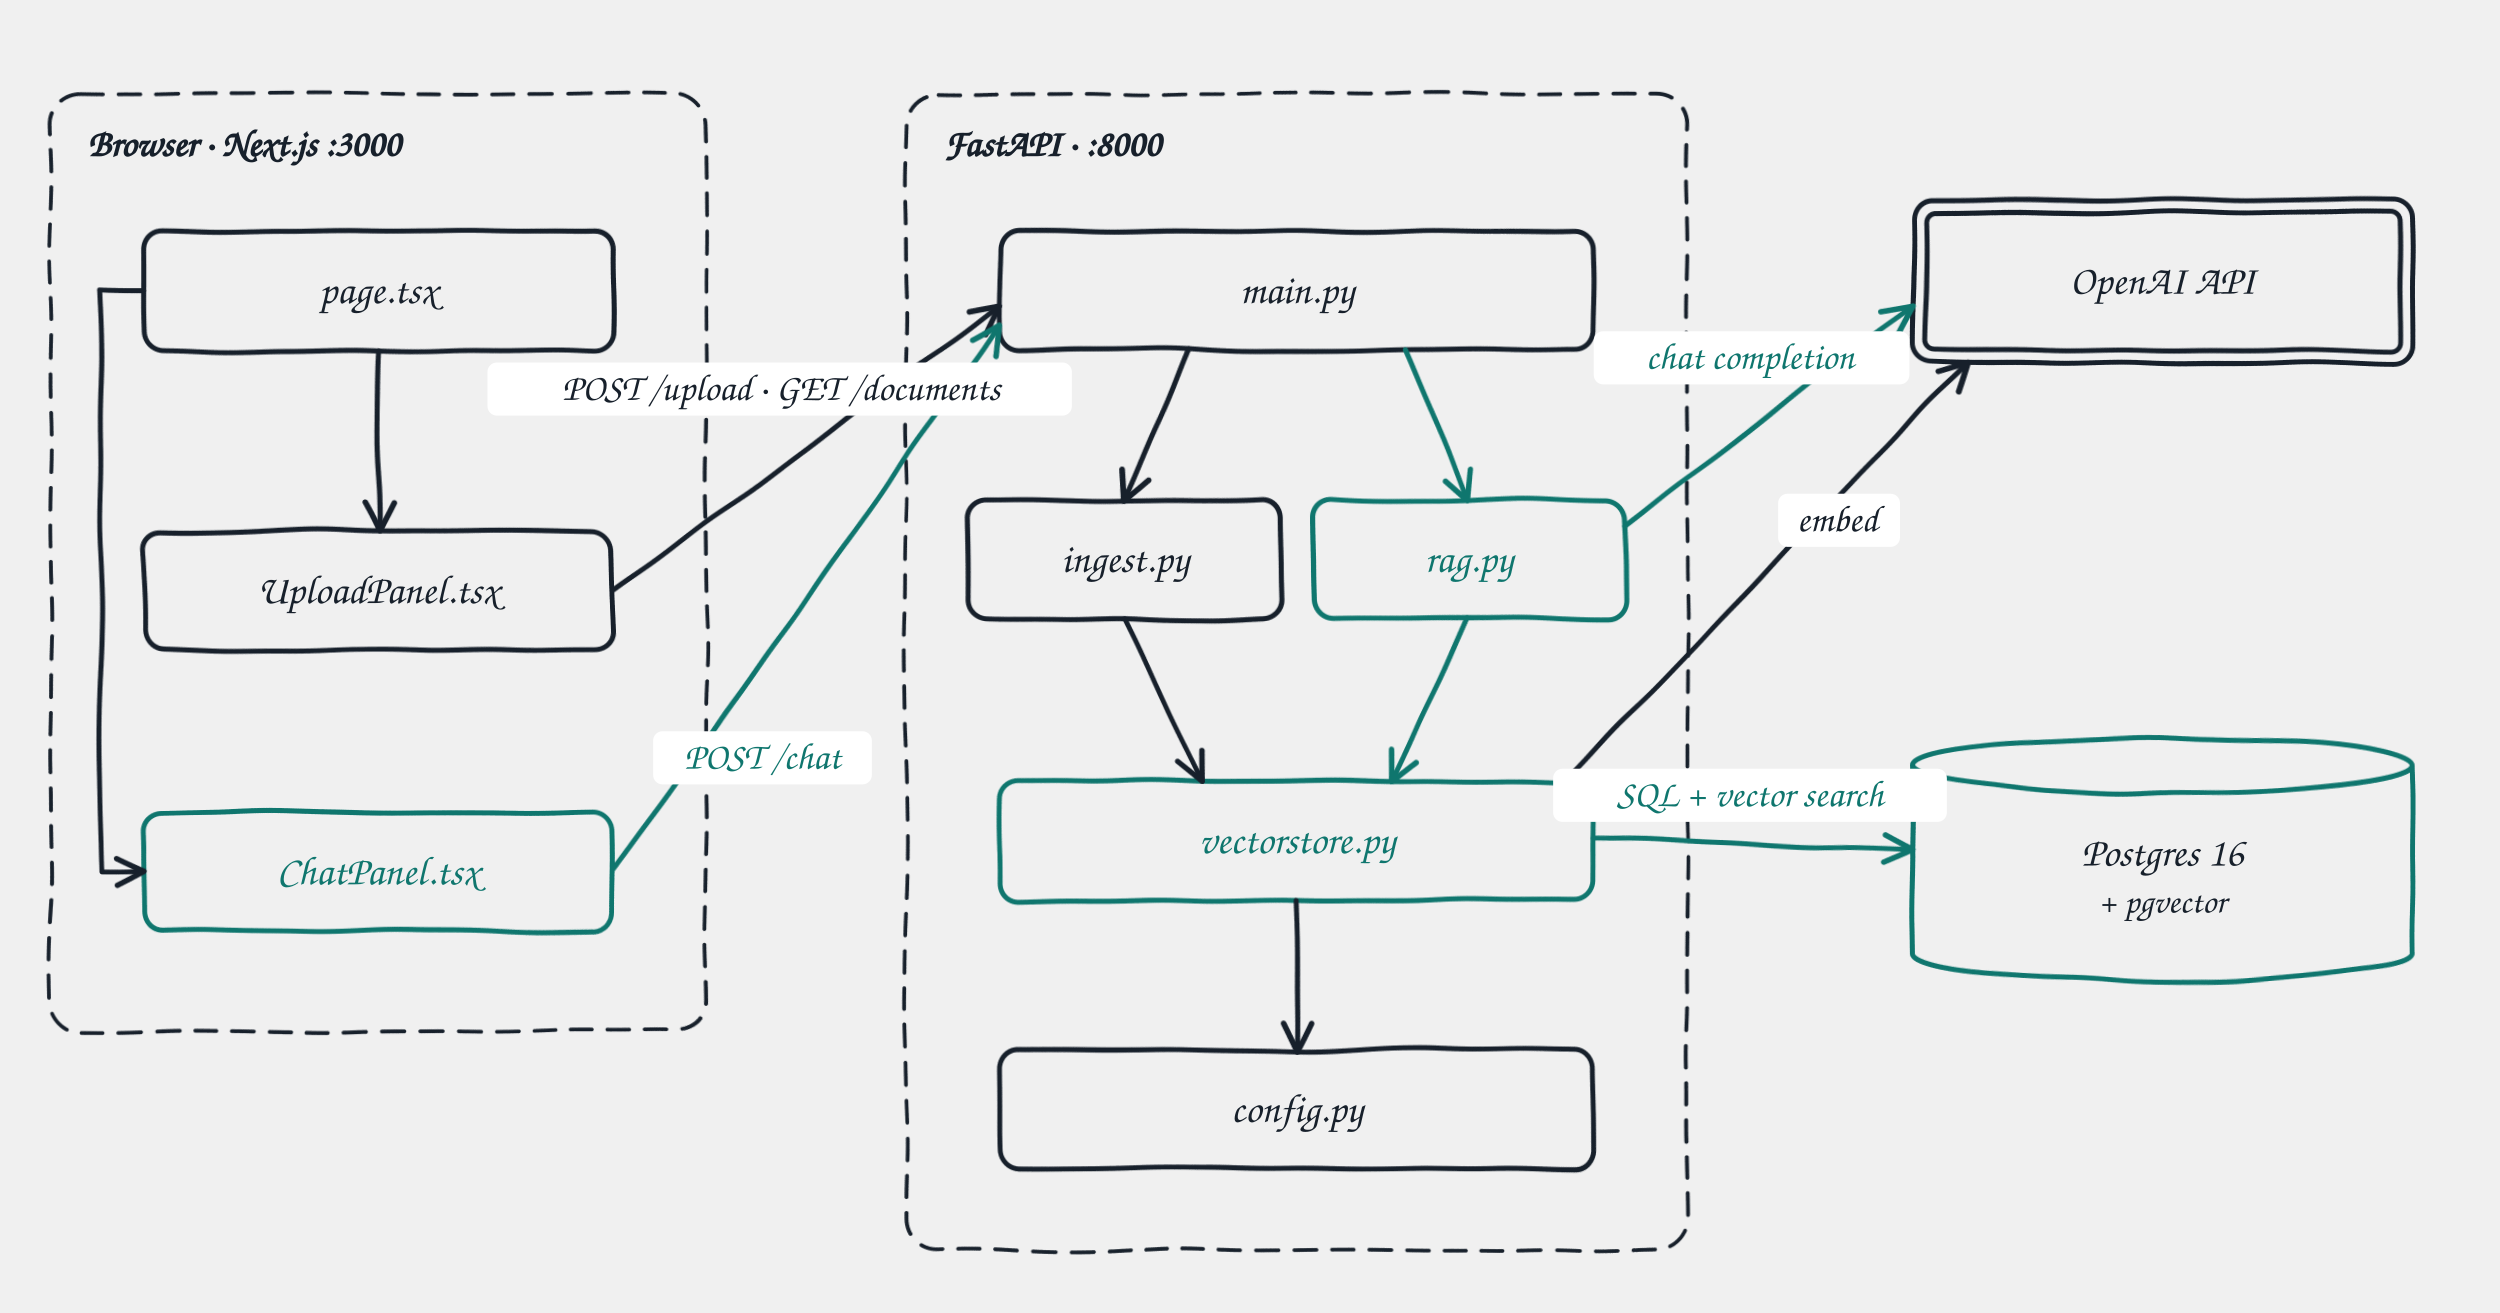
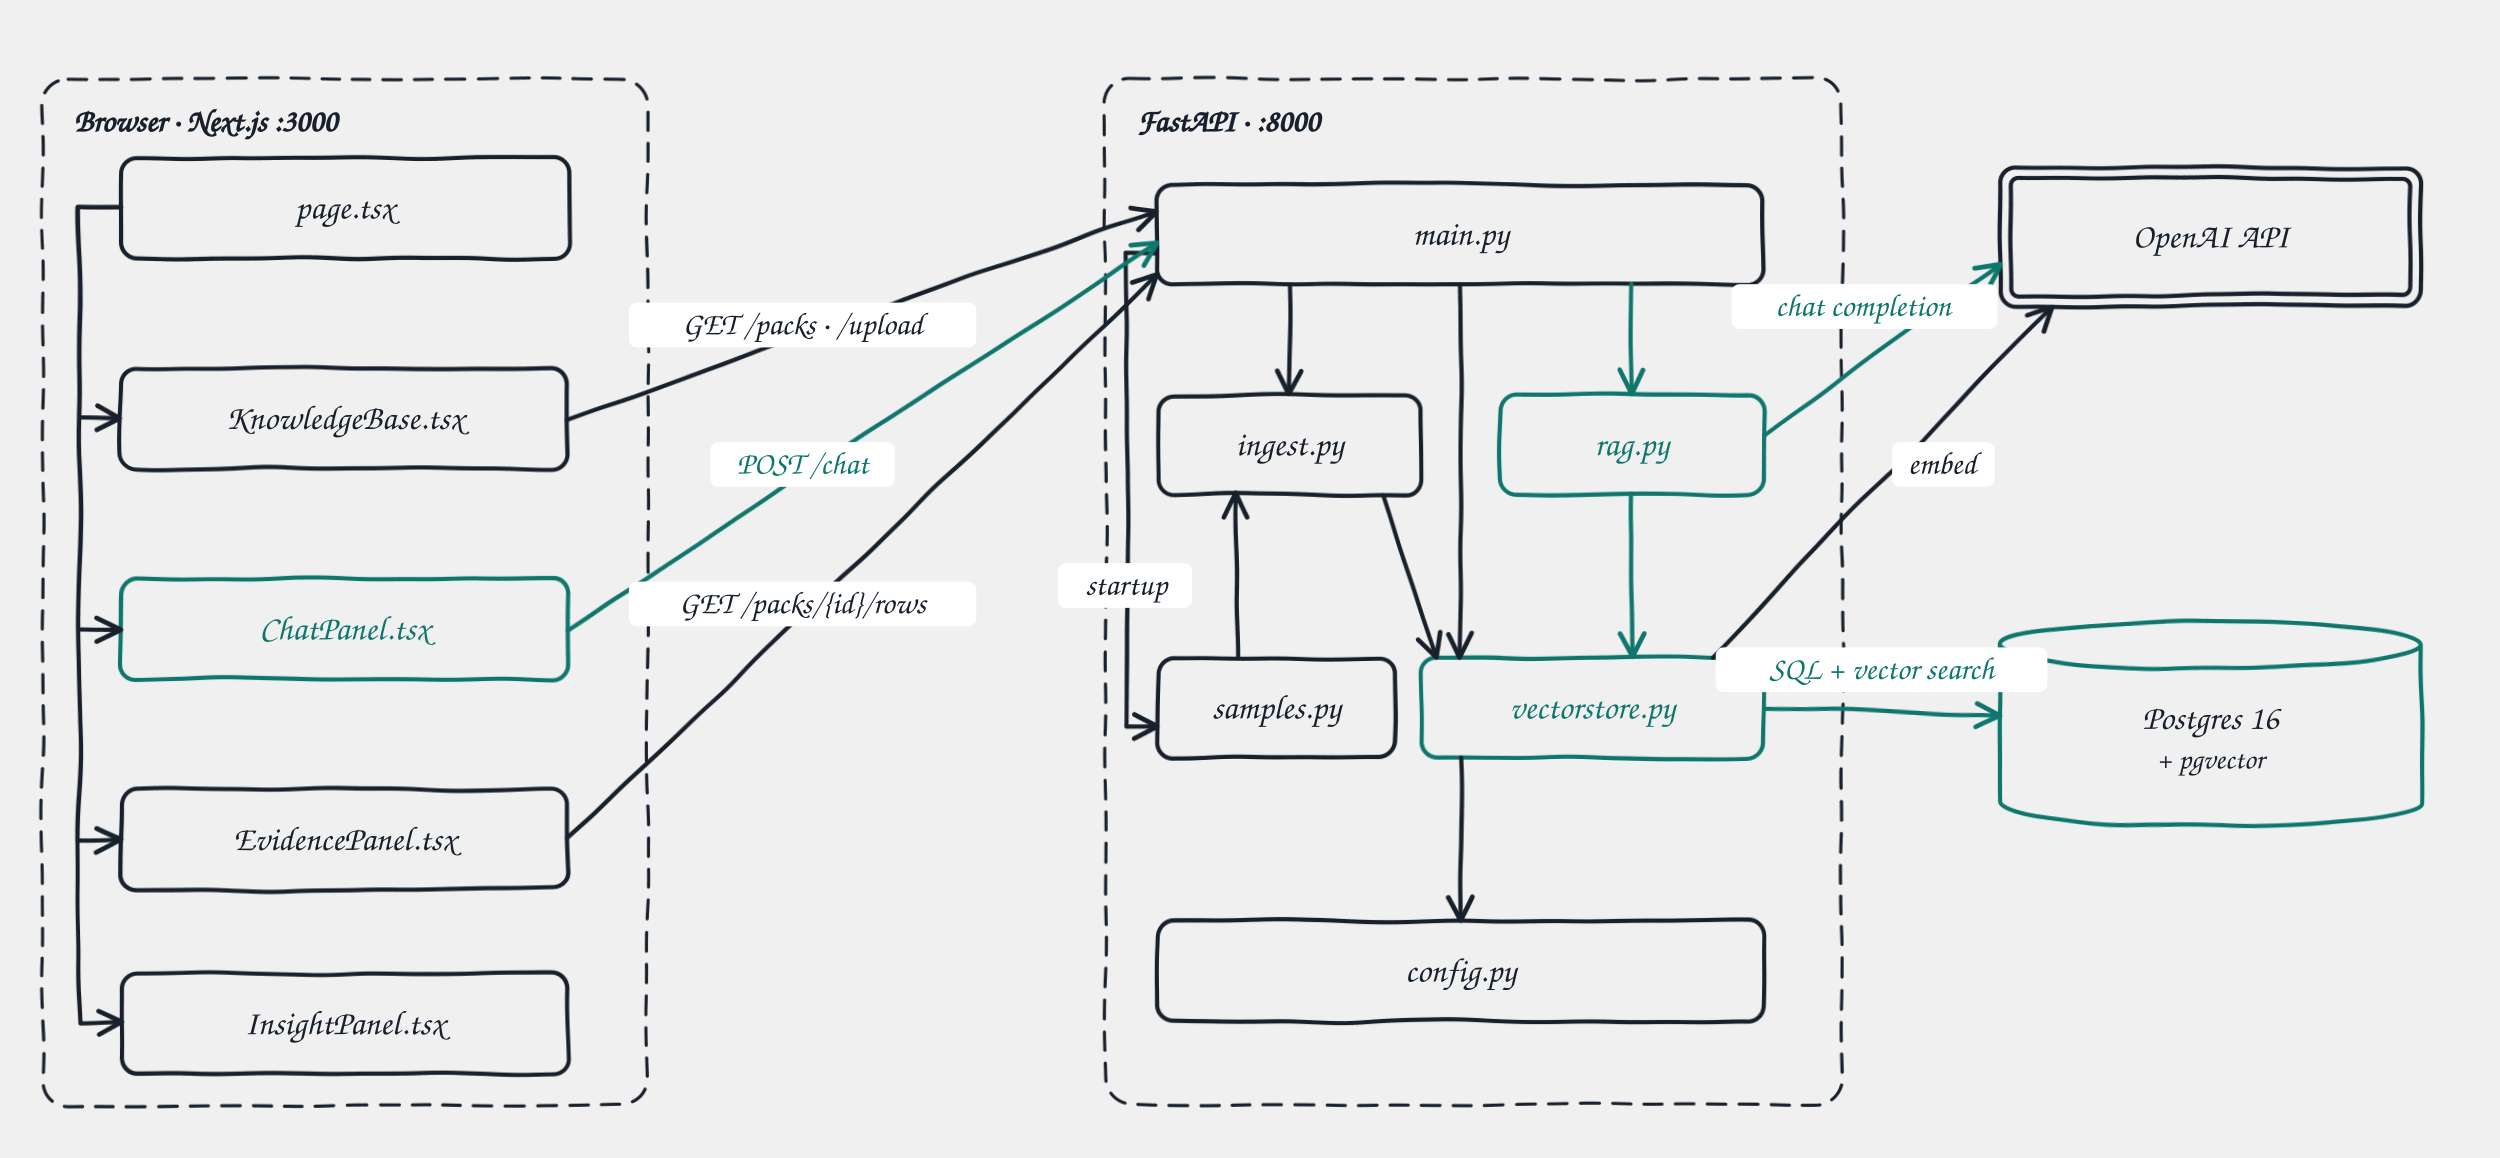
- <svg xmlns="http://www.w3.org/2000/svg" viewBox="0 0 800 420" role="img" aria-label="Component diagram: the Next.js browser app calls three FastAPI routes; ingest.py and rag.py both go through vectorstore.py to reach pgvector and OpenAI. The chat path is highlighted." class="sketch" font-family="Kalam, 'Segoe Print', 'Comic Sans MS', cursive" font-size="13" fill="none" stroke="currentColor" stroke-width="1.6" stroke-linecap="round" stroke-linejoin="round">
+ <svg xmlns="http://www.w3.org/2000/svg" viewBox="0 0 950 440" role="img" aria-label="Component diagram: the Next.js panels call FastAPI routes; at startup samples.py indexes the sample packs through ingest.py; ingest.py and rag.py reach pgvector through vectorstore.py, and OpenAI for embeddings and chat. The chat path is highlighted." class="sketch" font-family="Kalam, 'Segoe Print', 'Comic Sans MS', cursive" font-size="13" fill="none" stroke="currentColor" stroke-width="1.6" stroke-linecap="round" stroke-linejoin="round">
  <style>/* standalone viewing only — stripped when the figure is inlined into a page */
svg{color:#17202b} .sk-bg{fill:#ffffff} .sk-fill{fill:#e3f2ef} .sk-accent{stroke:#0f766e} text.sk-accent{fill:#0f766e;stroke:none}
@media (prefers-color-scheme:dark){svg{color:#e4e9ef} .sk-bg{fill:#161d25} .sk-fill{fill:#15302d} .sk-accent{stroke:#4fd1c0} text.sk-accent{fill:#4fd1c0}}
</style>
  <defs>
    <filter id="rough" x="-3%" y="-3%" width="106%" height="106%">
      <feTurbulence type="fractalNoise" baseFrequency="0.022" numOctaves="2" seed="4" result="n" />
      <feDisplacementMap in="SourceGraphic" in2="n" scale="2.6" xChannelSelector="R" yChannelSelector="G" />
    </filter>
    <marker id="arrow" viewBox="0 0 10 10" refX="8.5" refY="5" markerWidth="8" markerHeight="8" orient="auto-start-reverse">
      <path d="M1.5 1.5 L8.5 5 L1.5 8.5" fill="none" stroke="currentColor" stroke-width="1.4" />
    </marker>
    <marker id="arrow-accent" viewBox="0 0 10 10" refX="8.5" refY="5" markerWidth="8" markerHeight="8" orient="auto-start-reverse">
      <path class="sk-accent" d="M1.5 1.5 L8.5 5 L1.5 8.5" fill="none" stroke="currentColor" stroke-width="1.4" />
    </marker>
  </defs>
  <g filter="url(#rough)">
-     <rect x="16" y="30" width="210" height="300" rx="10" stroke-dasharray="7 5" stroke-width="1.2" />
-     <rect x="46" y="74" width="150" height="38" rx="6" />
-     <rect x="46" y="170" width="150" height="38" rx="6" />
-     <rect x="46" y="260" width="150" height="38" rx="6" class="sk-accent" />
-     <path d="M121 112 L121 170" marker-end="url(#arrow)" />
-     <path d="M46 93 L32 93 L32 279 L46 279" marker-end="url(#arrow)" />
-     <rect x="290" y="30" width="250" height="370" rx="10" stroke-dasharray="7 5" stroke-width="1.2" />
-     <rect x="320" y="74" width="190" height="38" rx="6" />
-     <rect x="310" y="160" width="100" height="38" rx="6" />
-     <rect x="420" y="160" width="100" height="38" rx="6" class="sk-accent" />
-     <rect x="320" y="250" width="190" height="38" rx="6" class="sk-accent" />
-     <rect x="320" y="336" width="190" height="38" rx="6" />
-     <path d="M380 112 L360 160" marker-end="url(#arrow)" />
-     <path d="M450 112 L470 160" class="sk-accent" marker-end="url(#arrow-accent)" />
-     <path d="M360 198 L385 250" marker-end="url(#arrow)" />
-     <path d="M470 198 L445 250" class="sk-accent" marker-end="url(#arrow-accent)" />
-     <path d="M415 288 L415 336" marker-end="url(#arrow)" />
-     <path d="M196 189 L320 98" marker-end="url(#arrow)" />
-     <path d="M196 279 L320 104" class="sk-accent" marker-end="url(#arrow-accent)" />
-     <rect x="612" y="64" width="160" height="52" rx="6" />
-     <rect x="616" y="68" width="152" height="44" rx="3" />
-     <path class="sk-accent" d="M612 245 A80.0 9 0 0 0 772 245 A80.0 9 0 0 0 612 245 V305 A80.0 9 0 0 0 772 305 V245" />
-     <path d="M510 268 L612 272" class="sk-accent" marker-end="url(#arrow-accent)" />
-     <path d="M500 250 L630 116" marker-end="url(#arrow)" />
-     <path d="M520 168 L612 98" class="sk-accent" marker-end="url(#arrow-accent)" />
+     <rect x="16" y="30" width="230" height="390" rx="10" stroke-dasharray="7 5" stroke-width="1.2" />
+     <rect x="46" y="60" width="170" height="38" rx="6" />
+     <rect x="46" y="140" width="170" height="38" rx="6" />
+     <path d="M46 79 L30 79 L30 159 L46 159" marker-end="url(#arrow)" />
+     <rect x="46" y="220" width="170" height="38" rx="6" class="sk-accent" />
+     <path d="M46 79 L30 79 L30 239 L46 239" marker-end="url(#arrow)" />
+     <rect x="46" y="300" width="170" height="38" rx="6" />
+     <path d="M46 79 L30 79 L30 319 L46 319" marker-end="url(#arrow)" />
+     <rect x="46" y="370" width="170" height="38" rx="6" />
+     <path d="M46 79 L30 79 L30 389 L46 389" marker-end="url(#arrow)" />
+     <rect x="420" y="30" width="280" height="390" rx="10" stroke-dasharray="7 5" stroke-width="1.2" />
+     <rect x="440" y="70" width="230" height="38" rx="6" />
+     <rect x="440" y="150" width="100" height="38" rx="6" />
+     <rect x="570" y="150" width="100" height="38" rx="6" class="sk-accent" />
+     <rect x="440" y="250" width="90" height="38" rx="6" />
+     <rect x="540" y="250" width="130" height="38" rx="6" class="sk-accent" />
+     <rect x="440" y="350" width="230" height="38" rx="6" />
+     <path d="M490 108 L490 150" marker-end="url(#arrow)" />
+     <path d="M620 108 L620 150" class="sk-accent" marker-end="url(#arrow-accent)" />
+     <path d="M555 108 L555 250" marker-end="url(#arrow)" />
+     <path d="M525 188 L546 250" marker-end="url(#arrow)" />
+     <path d="M620 188 L620 250" class="sk-accent" marker-end="url(#arrow-accent)" />
+     <path d="M470 250 L470 188" marker-end="url(#arrow)" />
+     <path d="M440 96 L428 96 L428 276 L440 276" marker-end="url(#arrow)" />
+     <path d="M555 288 L555 350" marker-end="url(#arrow)" />
+     <path d="M216 159 L440 80" marker-end="url(#arrow)" />
+     <path d="M216 239 L440 92" class="sk-accent" marker-end="url(#arrow-accent)" />
+     <path d="M216 319 L440 104" marker-end="url(#arrow)" />
+     <rect x="760" y="64" width="160" height="52" rx="6" />
+     <rect x="764" y="68" width="152" height="44" rx="3" />
+     <path class="sk-accent" d="M760 245 A80.0 9 0 0 0 920 245 A80.0 9 0 0 0 760 245 V305 A80.0 9 0 0 0 920 305 V245" />
+     <path d="M670 269 L760 272" class="sk-accent" marker-end="url(#arrow-accent)" />
+     <path d="M650 250 L780 116" marker-end="url(#arrow)" />
+     <path d="M670 165 L760 100" class="sk-accent" marker-end="url(#arrow-accent)" />
  </g>
  <g fill="currentColor" stroke="none">
    <text x="28" y="50" text-anchor="start" font-size="12" font-weight="700">Browser · Next.js :3000</text>
-     <text x="121.0" y="97.0" text-anchor="middle">page.tsx</text>
-     <text x="121.0" y="193.0" text-anchor="middle">UploadPanel.tsx</text>
-     <text x="121.0" y="283.0" text-anchor="middle" class="sk-accent">ChatPanel.tsx</text>
-     <text x="302" y="50" text-anchor="start" font-size="12" font-weight="700">FastAPI · :8000</text>
-     <text x="415.0" y="97.0" text-anchor="middle">main.py</text>
-     <text x="360.0" y="183.0" text-anchor="middle">ingest.py</text>
-     <text x="470.0" y="183.0" text-anchor="middle" class="sk-accent">rag.py</text>
-     <text x="415.0" y="273.0" text-anchor="middle" class="sk-accent">vectorstore.py</text>
-     <text x="415.0" y="359.0" text-anchor="middle">config.py</text>
-     <rect class="sk-bg" x="156" y="116" width="187" height="17" rx="3" />
-     <text x="250" y="128" text-anchor="middle" font-size="12">POST /upload · GET /documents</text>
-     <rect class="sk-bg" x="209" y="234" width="70" height="17" rx="3" />
-     <text x="244" y="246" text-anchor="middle" class="sk-accent" font-size="12">POST /chat</text>
-     <text x="692.0" y="94.0" text-anchor="middle">OpenAI API</text>
-     <text x="692.0" y="277.0" text-anchor="middle">Postgres 16</text>
-     <text x="692.0" y="292.0" text-anchor="middle" font-size="11">+ pgvector</text>
-     <rect class="sk-bg" x="497" y="246" width="126" height="17" rx="3" />
-     <text x="560" y="258" text-anchor="middle" class="sk-accent" font-size="12">SQL + vector search</text>
-     <rect class="sk-bg" x="569" y="158" width="39" height="17" rx="3" />
-     <text x="588" y="170" text-anchor="middle" font-size="12">embed</text>
-     <rect class="sk-bg" x="510" y="106" width="101" height="17" rx="3" />
-     <text x="560" y="118" text-anchor="middle" class="sk-accent" font-size="12">chat completion</text>
+     <text x="131.0" y="83.0" text-anchor="middle">page.tsx</text>
+     <text x="131.0" y="163.0" text-anchor="middle">KnowledgeBase.tsx</text>
+     <text x="131.0" y="243.0" text-anchor="middle" class="sk-accent">ChatPanel.tsx</text>
+     <text x="131.0" y="323.0" text-anchor="middle">EvidencePanel.tsx</text>
+     <text x="131.0" y="393.0" text-anchor="middle">InsightPanel.tsx</text>
+     <text x="432" y="50" text-anchor="start" font-size="12" font-weight="700">FastAPI · :8000</text>
+     <text x="555.0" y="93.0" text-anchor="middle">main.py</text>
+     <text x="490.0" y="173.0" text-anchor="middle">ingest.py</text>
+     <text x="620.0" y="173.0" text-anchor="middle" class="sk-accent">rag.py</text>
+     <text x="485.0" y="273.0" text-anchor="middle">samples.py</text>
+     <text x="605.0" y="273.0" text-anchor="middle" class="sk-accent">vectorstore.py</text>
+     <text x="555.0" y="373.0" text-anchor="middle">config.py</text>
+     <rect class="sk-bg" x="402" y="214" width="51" height="17" rx="3" />
+     <text x="428" y="226" text-anchor="middle" font-size="12">startup</text>
+     <rect class="sk-bg" x="239" y="115" width="132" height="17" rx="3" />
+     <text x="305" y="127" text-anchor="middle" font-size="12">GET /packs · /upload</text>
+     <rect class="sk-bg" x="270" y="168" width="70" height="17" rx="3" />
+     <text x="305" y="180" text-anchor="middle" class="sk-accent" font-size="12">POST /chat</text>
+     <rect class="sk-bg" x="239" y="221" width="132" height="17" rx="3" />
+     <text x="305" y="233" text-anchor="middle" font-size="12">GET /packs/{id}/rows</text>
+     <text x="840.0" y="94.0" text-anchor="middle">OpenAI API</text>
+     <text x="840.0" y="277.0" text-anchor="middle">Postgres 16</text>
+     <text x="840.0" y="292.0" text-anchor="middle" font-size="11">+ pgvector</text>
+     <rect class="sk-bg" x="652" y="246" width="126" height="17" rx="3" />
+     <text x="715" y="258" text-anchor="middle" class="sk-accent" font-size="12">SQL + vector search</text>
+     <rect class="sk-bg" x="719" y="168" width="39" height="17" rx="3" />
+     <text x="738" y="180" text-anchor="middle" font-size="12">embed</text>
+     <rect class="sk-bg" x="658" y="108" width="101" height="17" rx="3" />
+     <text x="708" y="120" text-anchor="middle" class="sk-accent" font-size="12">chat completion</text>
  </g>
</svg>
